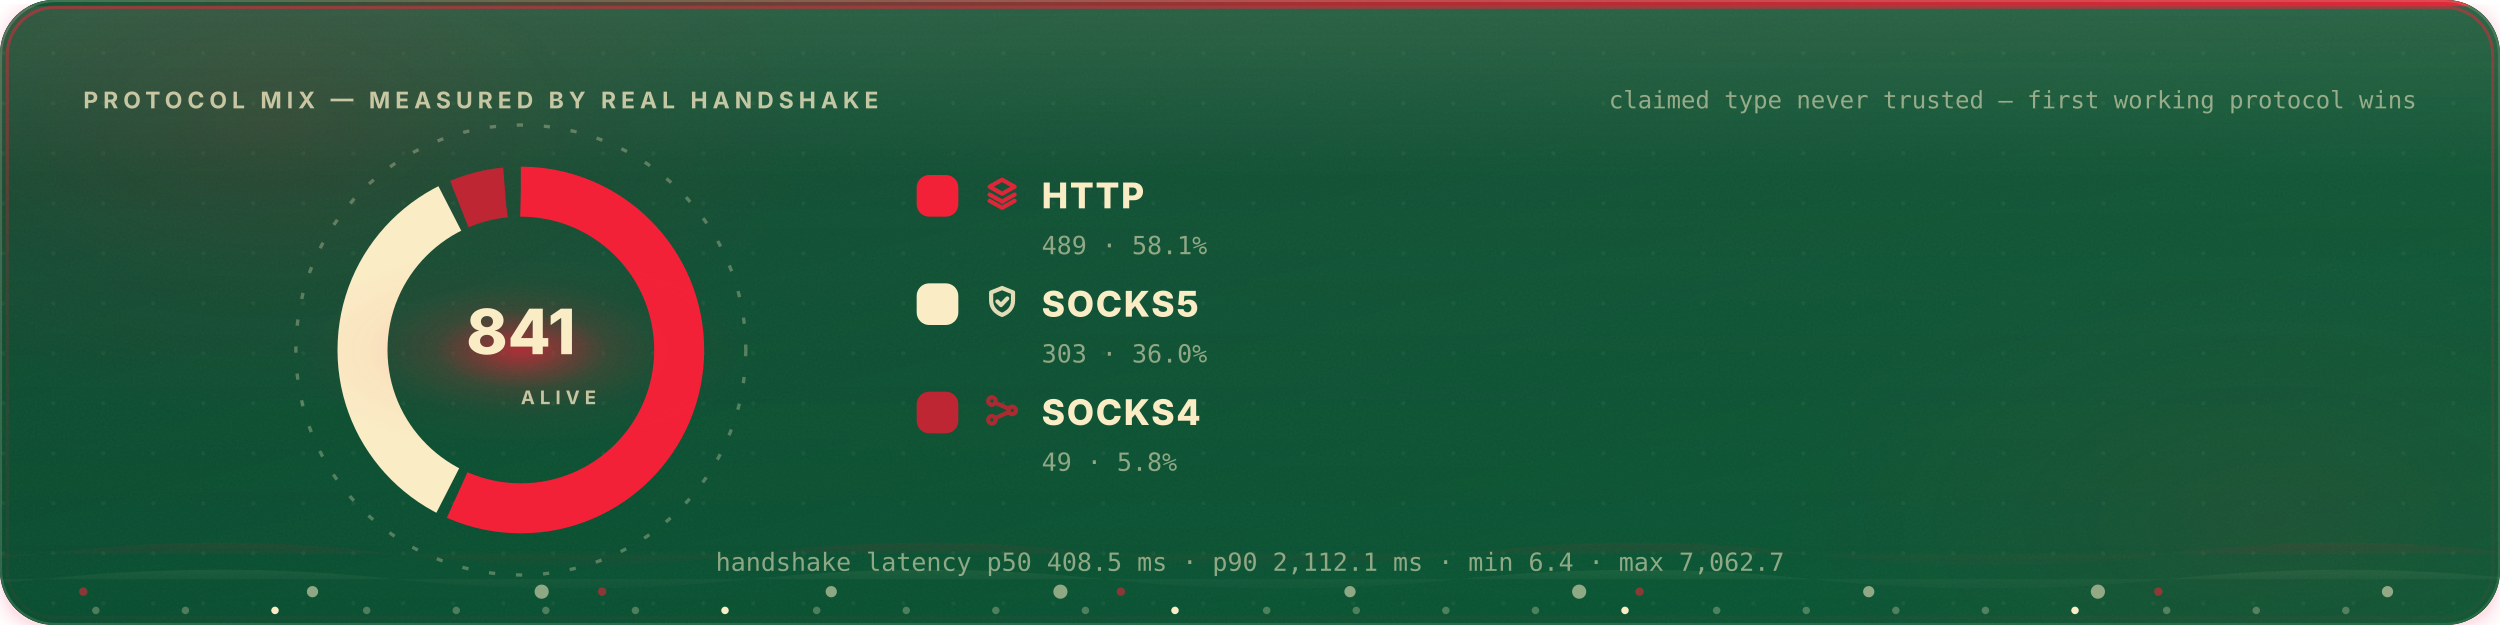
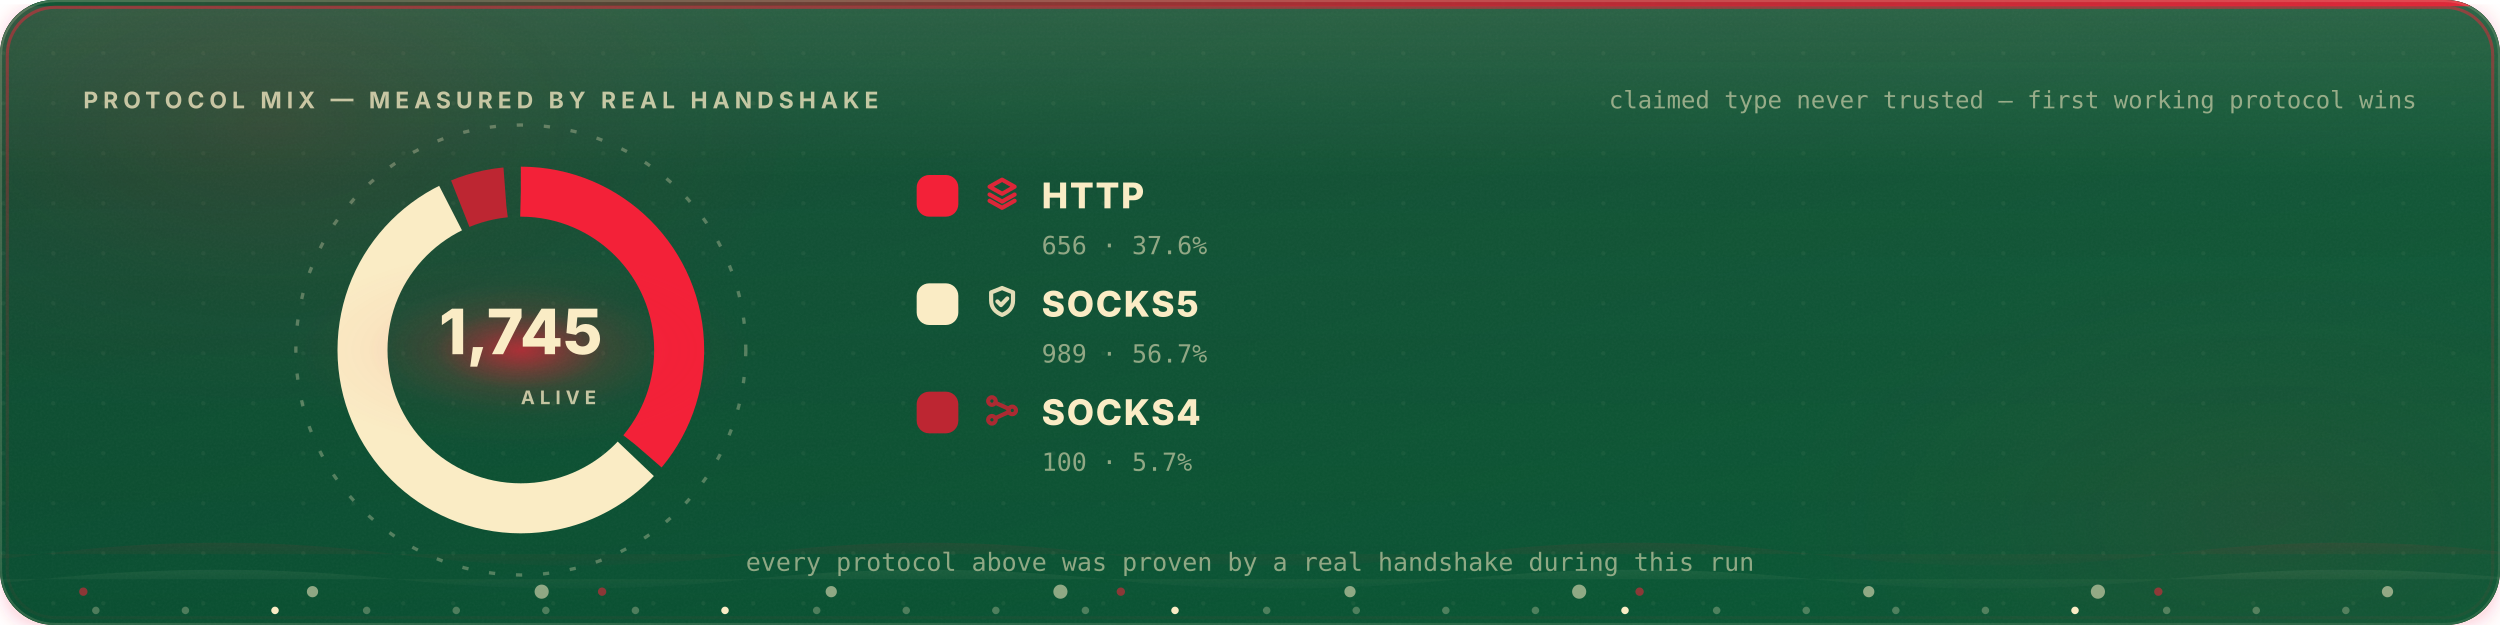
<svg xmlns="http://www.w3.org/2000/svg" width="1200" height="300" viewBox="0 0 1200 300" role="img">
  <defs>
    <linearGradient id="bg-dark" gradientUnits="objectBoundingBox" x1="0.0" y1="0.0" x2="1.0" y2="1.0">
      <stop offset="0" stop-color="#08442C" stop-opacity="1" />
      <stop offset="1" stop-color="#085834" stop-opacity="1" />
    </linearGradient>
    <linearGradient id="tint-dark" gradientUnits="objectBoundingBox" x1="0.0" y1="0.0" x2="0" y2="1">
      <stop offset="0" stop-color="#FAECC5" stop-opacity="0.05" />
      <stop offset="1" stop-color="#FAECC5" stop-opacity="0" />
    </linearGradient>
    <linearGradient id="inner-dark" gradientUnits="objectBoundingBox" x1="0.0" y1="0.0" x2="0" y2="1">
      <stop offset="0" stop-color="#FAECC5" stop-opacity="0.1" />
      <stop offset="0.28" stop-color="#FAECC5" stop-opacity="0" />
    </linearGradient>
    <linearGradient id="topbar-dark" gradientUnits="userSpaceOnUse" x1="0" y1="1.5" x2="1200" y2="1.5">
      <stop offset="0" stop-color="#085834" stop-opacity="0.9" />
      <stop offset="0.55" stop-color="#BD2632" stop-opacity="0.9" />
      <stop offset="1" stop-color="#F32138" stop-opacity="0.9" />
    </linearGradient>
    <linearGradient id="hero-dark" gradientUnits="objectBoundingBox" x1="0.0" y1="0.0" x2="0" y2="1">
      <stop offset="0" stop-color="#F32138" stop-opacity="1" />
      <stop offset="0.55" stop-color="#BD2632" stop-opacity="1" />
      <stop offset="1" stop-color="#FAECC5" stop-opacity="1" />
    </linearGradient>
    <linearGradient id="word-dark" gradientUnits="objectBoundingBox" x1="0" y1="0" x2="1" y2="0">
      <stop offset="0" stop-color="#FAECC5" stop-opacity="1" />
      <stop offset="0.6" stop-color="#F32138" stop-opacity="1" />
      <stop offset="1" stop-color="#BD2632" stop-opacity="1" />
    </linearGradient>
    <linearGradient id="ib-dark" gradientUnits="objectBoundingBox" x1="0.0" y1="0.0" x2="0" y2="1">
      <stop offset="0" stop-color="#F32138" stop-opacity="0.5" />
      <stop offset="0.45" stop-color="#F32138" stop-opacity="0.16" />
      <stop offset="1" stop-color="#F32138" stop-opacity="0.05" />
    </linearGradient>
    <linearGradient id="border-dark" gradientUnits="objectBoundingBox" x1="0.0" y1="0.0" x2="1.0" y2="1.0">
      <stop offset="0" stop-color="#FAECC5" stop-opacity="0.2" />
      <stop offset="1" stop-color="#FAECC5" stop-opacity="0.11" />
    </linearGradient>
    <linearGradient id="div-dark" gradientUnits="objectBoundingBox" x1="0.0" y1="0.0" x2="1" y2="0">
      <stop offset="0" stop-color="#FAECC5" stop-opacity="0.16" />
      <stop offset="1" stop-color="#FAECC5" stop-opacity="0.056" />
    </linearGradient>
    <radialGradient id="glow-dark" cx="0.5" cy="0.5" r="0.5">
      <stop offset="0" stop-color="#F32138" stop-opacity="0.55" />
      <stop offset="0.55" stop-color="#F32138" stop-opacity="0.18" />
      <stop offset="1" stop-color="#F32138" stop-opacity="0" />
    </radialGradient>
    <linearGradient id="shine-dark" gradientUnits="objectBoundingBox" x1="0.0" y1="0.0" x2="1" y2="0">
      <stop offset="0" stop-color="#FAECC5" stop-opacity="0" />
      <stop offset="0.5" stop-color="#FAECC5" stop-opacity="0.06" />
      <stop offset="1" stop-color="#FAECC5" stop-opacity="0" />
    </linearGradient>
    <linearGradient id="wavea-dark" gradientUnits="objectBoundingBox" x1="0.0" y1="0.0" x2="0" y2="1">
      <stop offset="0" stop-color="#F32138" stop-opacity="0.1" />
      <stop offset="1" stop-color="#F32138" stop-opacity="0.02" />
    </linearGradient>
    <linearGradient id="waveb-dark" gradientUnits="objectBoundingBox" x1="0.0" y1="0.0" x2="0" y2="1">
      <stop offset="0" stop-color="#FAECC5" stop-opacity="0.07" />
      <stop offset="1" stop-color="#FAECC5" stop-opacity="0.014" />
    </linearGradient>
    <pattern id="grid-dark" width="24" height="24" patternUnits="userSpaceOnUse">
      <circle cx="1.6" cy="1.6" r="1.05" fill="#FAECC5" />
    </pattern>
    <filter id="grain-dark" x="0" y="0" width="100%" height="100%">
      <feTurbulence type="fractalNoise" baseFrequency="0.9" numOctaves="2" stitchTiles="stitch" result="n" />
      <feColorMatrix in="n" type="saturate" values="0" result="m" />
      <feComposite in="m" in2="SourceGraphic" operator="in" />
    </filter>
    <filter id="shadow-dark" x="-15%" y="-15%" width="130%" height="140%">
      <feDropShadow dx="0" dy="10" stdDeviation="16" flood-color="#F32138" flood-opacity="0.20" />
      <feDropShadow dx="0" dy="2" stdDeviation="5" flood-color="#F32138" flood-opacity="0.25" />
    </filter>
    <clipPath id="clip-dark">
      <rect x="0" y="0" width="1200" height="300" rx="26" />
    </clipPath>
  </defs>
  <style>
      @keyframes fl-dark {
        0% { transform: translateY(0); opacity: 0; }
        12% { opacity: 0.85; }
        80% { opacity: 0.45; }
        100% { transform: translateY(-330px); opacity: 0; }
      }
      .pt-dark { animation: fl-dark 9s linear infinite; }

      @keyframes sw-dark {
        0%, 52% { transform: translateX(0) skewX(-20deg); }
        100% { transform: translateX(1900px) skewX(-20deg); }
      }
      .sweep-dark { animation: sw-dark 7.5s ease-in-out infinite; }

      @keyframes wvm-dark { to { transform: translateX(-170px); } }
      .wv-dark { animation: wvm-dark 9s ease-in-out infinite alternate; }
      .wv2-dark { animation-duration: 14s; }

      @keyframes sp-dark { to { transform: rotate(360deg); } }
      .spin-dark { transform-box: fill-box; transform-origin: center;
                  animation: sp-dark 8s linear infinite; }
      .rev-dark { animation-direction: reverse; }

      @keyframes bt-dark { 50% { transform: scale(1.12); } }
      .beat-dark { transform-box: fill-box; transform-origin: center;
                  animation: bt-dark 2.4s ease-in-out infinite; }

      @keyframes gw-dark { 50% { opacity: 0.55; } }
      .glowG-dark { animation: gw-dark 3.2s ease-in-out infinite; }

      @keyframes shn-dark {
        0%, 46% { transform: translateX(-540px); }
        100% { transform: translateX(1620px); }
      }
      .shn-dark { animation: shn-dark 5.5s ease-in-out infinite; }

      @keyframes bgl-dark { 0%, 100% { opacity: 0.35; } 12% { opacity: 1; } }
      .bgl-dark { animation: bgl-dark 2.2s ease-in-out infinite; }

      @keyframes dsh-dark { to { stroke-dashoffset: -36; } }
      .dash-dark { stroke-dasharray: 8 10; animation: dsh-dark 1.2s linear infinite; }

      @keyframes pk-dark {
        0% { transform: translateX(0); opacity: 0; }
        10% { opacity: 1; }
        88% { opacity: 1; }
        100% { transform: translateX(var(--d, 200px)); opacity: 0; }
      }
      .pk-dark { animation: pk-dark 2.6s linear infinite; }

      @keyframes pkv-dark {
        0% { transform: translateY(0); opacity: 0; }
        10% { opacity: 1; }
        88% { opacity: 1; }
        100% { transform: translateY(var(--dy, 40px)); opacity: 0; }
      }
      .pkv-dark { animation: pkv-dark 2.6s linear infinite; }

      @keyframes pls-dark {
        0% { transform: scale(0.55); opacity: 0.85; }
        100% { transform: scale(2.4); opacity: 0; }
      }
      .pls-dark { transform-box: fill-box; transform-origin: center;
                 animation: pls-dark 2.4s ease-out infinite; }

      @keyframes flt-dark { 50% { transform: translateY(-6px); } }
      .flt-dark { animation: flt-dark 6s ease-in-out infinite; }

      @keyframes grw-dark { from { transform: scaleX(0); } }
      .grow-dark { transform-box: fill-box; transform-origin: left center;
                  animation: grw-dark 1.5s 0.2s ease-out both; }

      @media (prefers-reduced-motion: reduce) {
        .pt-dark,.sweep-dark,.wv-dark,.spin-dark,.rev-dark,.beat-dark,.glowG-dark,.shn-dark,.bgl-dark,.dash-dark,.pk-dark,.pkv-dark,.pls-dark,.flt-dark,.grow-dark { animation: none; }
      }
    </style>
  <g filter="url(#shadow-dark)">
    <rect width="1200" height="300" rx="26" fill="#08442C" />
  </g>
  <g clip-path="url(#clip-dark)">
    <rect width="1200" height="300" fill="url(#bg-dark)" />
    <rect width="1200" height="300" fill="url(#tint-dark)" />
    <rect width="1200" height="300" fill="url(#inner-dark)" />
    <rect width="1200" height="300" fill="url(#grid-dark)" opacity="0.05" />
    <rect width="1200" height="300" fill="#FAECC5" filter="url(#grain-dark)" opacity="0.045" />
    <ellipse cx="130" cy="60" rx="260" ry="140" fill="url(#glow-dark)" opacity="0.22" />
    <ellipse cx="1090" cy="250" rx="240" ry="130" fill="url(#glow-dark)" opacity="0.14" />
    <path class="wv-dark" d="M -320 266 q 85.0 -11 170 0 q 85.0 11 170 0 q 85.0 -11 170 0 q 85.0 11 170 0 q 85.0 -11 170 0 q 85.0 11 170 0 q 85.0 -11 170 0 q 85.0 11 170 0 q 85.0 -11 170 0 q 85.0 11 170 0 q 85.0 -11 170 0 q 85.0 11 170 0 q 85.0 -11 170 0" fill="url(#wavea-dark)" opacity="0.8" />
    <path class="wv-dark wv2-dark" d="M -320 278 q 85.0 -9 170 0 q 85.0 9 170 0 q 85.0 -9 170 0 q 85.0 9 170 0 q 85.0 -9 170 0 q 85.0 9 170 0 q 85.0 -9 170 0 q 85.0 9 170 0 q 85.0 -9 170 0 q 85.0 9 170 0 q 85.0 -9 170 0 q 85.0 9 170 0 q 85.0 -9 170 0" fill="url(#waveb-dark)" opacity="0.9" />
    <rect width="1200" height="3" fill="url(#topbar-dark)" />
    <g class="sweep-dark">
      <rect x="-320" y="-60" width="230" height="420" fill="url(#shine-dark)" opacity="0.75" />
    </g>
    <circle class="pt-dark" cx="40" cy="284" r="2.0" fill="#F32138" opacity="0.55" style="animation-duration:8.0s;animation-delay:-0.0s" />
    <circle class="pt-dark" cx="150" cy="284" r="2.7" fill="#FAECC5" opacity="0.55" style="animation-duration:9.7s;animation-delay:-0.9s" />
    <circle class="pt-dark" cx="260" cy="284" r="3.4" fill="#FAECC5" opacity="0.55" style="animation-duration:11.4s;animation-delay:-1.8s" />
    <circle class="pt-dark" cx="289" cy="284" r="2.0" fill="#F32138" opacity="0.55" style="animation-duration:13.1s;animation-delay:-2.7s" />
    <circle class="pt-dark" cx="399" cy="284" r="2.7" fill="#FAECC5" opacity="0.55" style="animation-duration:8.0s;animation-delay:-3.6s" />
    <circle class="pt-dark" cx="509" cy="284" r="3.4" fill="#FAECC5" opacity="0.55" style="animation-duration:9.7s;animation-delay:-4.5s" />
    <circle class="pt-dark" cx="538" cy="284" r="2.0" fill="#F32138" opacity="0.55" style="animation-duration:11.4s;animation-delay:-5.4s" />
    <circle class="pt-dark" cx="648" cy="284" r="2.7" fill="#FAECC5" opacity="0.55" style="animation-duration:13.1s;animation-delay:-6.3s" />
    <circle class="pt-dark" cx="758" cy="284" r="3.4" fill="#FAECC5" opacity="0.55" style="animation-duration:8.0s;animation-delay:-7.2s" />
    <circle class="pt-dark" cx="787" cy="284" r="2.0" fill="#F32138" opacity="0.55" style="animation-duration:9.7s;animation-delay:-8.1s" />
    <circle class="pt-dark" cx="897" cy="284" r="2.7" fill="#FAECC5" opacity="0.55" style="animation-duration:11.4s;animation-delay:-9.0s" />
    <circle class="pt-dark" cx="1007" cy="284" r="3.4" fill="#FAECC5" opacity="0.55" style="animation-duration:13.1s;animation-delay:-9.9s" />
    <circle class="pt-dark" cx="1036" cy="284" r="2.0" fill="#F32138" opacity="0.55" style="animation-duration:8.0s;animation-delay:-2.8s" />
    <circle class="pt-dark" cx="1146" cy="284" r="2.7" fill="#FAECC5" opacity="0.55" style="animation-duration:9.7s;animation-delay:-2.0s" />
    <circle cx="46" cy="293" r="1.8" fill="#FAECC5" opacity="0.28" />
    <circle cx="89" cy="293" r="1.8" fill="#FAECC5" opacity="0.28" />
    <circle class="bgl-dark" cx="132" cy="293" r="1.8" fill="#FAECC5" style="animation-delay:-0.46s" />
    <circle cx="176" cy="293" r="1.8" fill="#FAECC5" opacity="0.28" />
    <circle cx="219" cy="293" r="1.8" fill="#FAECC5" opacity="0.28" />
    <circle cx="262" cy="293" r="1.8" fill="#FAECC5" opacity="0.28" />
    <circle cx="305" cy="293" r="1.8" fill="#FAECC5" opacity="0.28" />
    <circle class="bgl-dark" cx="348" cy="293" r="1.8" fill="#FAECC5" style="animation-delay:-1.61s" />
    <circle cx="392" cy="293" r="1.8" fill="#FAECC5" opacity="0.28" />
    <circle cx="435" cy="293" r="1.8" fill="#FAECC5" opacity="0.28" />
    <circle cx="478" cy="293" r="1.8" fill="#FAECC5" opacity="0.28" />
    <circle cx="521" cy="293" r="1.8" fill="#FAECC5" opacity="0.28" />
    <circle class="bgl-dark" cx="564" cy="293" r="1.8" fill="#FAECC5" style="animation-delay:-2.76s" />
    <circle cx="608" cy="293" r="1.8" fill="#FAECC5" opacity="0.28" />
    <circle cx="651" cy="293" r="1.8" fill="#FAECC5" opacity="0.28" />
    <circle cx="694" cy="293" r="1.8" fill="#FAECC5" opacity="0.28" />
    <circle cx="737" cy="293" r="1.8" fill="#FAECC5" opacity="0.28" />
    <circle class="bgl-dark" cx="780" cy="293" r="1.8" fill="#FAECC5" style="animation-delay:-3.91s" />
    <circle cx="824" cy="293" r="1.8" fill="#FAECC5" opacity="0.28" />
    <circle cx="867" cy="293" r="1.8" fill="#FAECC5" opacity="0.28" />
    <circle cx="910" cy="293" r="1.8" fill="#FAECC5" opacity="0.28" />
    <circle cx="953" cy="293" r="1.8" fill="#FAECC5" opacity="0.28" />
    <circle class="bgl-dark" cx="996" cy="293" r="1.8" fill="#FAECC5" style="animation-delay:-5.06s" />
    <circle cx="1040" cy="293" r="1.8" fill="#FAECC5" opacity="0.28" />
    <circle cx="1083" cy="293" r="1.8" fill="#FAECC5" opacity="0.28" />
    <circle cx="1126" cy="293" r="1.8" fill="#FAECC5" opacity="0.28" />
  </g>
  <rect x="3.5" y="3.5" width="1193" height="293" rx="23" fill="none" stroke="url(#ib-dark)" stroke-width="1.5" />
  <rect x="0.5" y="0.5" width="1199" height="299" rx="26" fill="none" stroke="url(#border-dark)" stroke-width="1" />
  <text x="40" y="52" font-family="Space Grotesk, Inter, system-ui, -apple-system, Segoe UI, sans-serif" font-size="11" font-weight="700" fill="#FAECC5" text-anchor="start" letter-spacing="2.4" opacity="0.75">PROTOCOL MIX — MEASURED BY REAL HANDSHAKE</text>
  <text x="1160" y="52" font-family="IBM Plex Mono, ui-monospace, SFMono-Regular, Menlo, monospace" font-size="11.5" font-weight="500" fill="#FAECC5" text-anchor="end" opacity="0.55">claimed type never trusted — first working protocol wins</text>
-   <circle cx="250" cy="168" r="76" fill="none" stroke="#F32138" stroke-width="24" stroke-dasharray="272.7 209.9" stroke-dashoffset="2.5" transform="rotate(-90 250 168)" />
-   <circle cx="250" cy="168" r="76" fill="none" stroke="#FAECC5" stroke-width="24" stroke-dasharray="167.0 315.5" stroke-dashoffset="-275.2" transform="rotate(-90 250 168)" />
-   <circle cx="250" cy="168" r="76" fill="none" stroke="#BD2632" stroke-width="24" stroke-dasharray="22.8 459.7" stroke-dashoffset="-447.2" transform="rotate(-90 250 168)" />
+   <circle cx="250" cy="168" r="76" fill="none" stroke="#F32138" stroke-width="24" stroke-dasharray="174.5 308.0" stroke-dashoffset="2.5" transform="rotate(-90 250 168)" />
+   <circle cx="250" cy="168" r="76" fill="none" stroke="#FAECC5" stroke-width="24" stroke-dasharray="265.6 216.9" stroke-dashoffset="-177.0" transform="rotate(-90 250 168)" />
+   <circle cx="250" cy="168" r="76" fill="none" stroke="#BD2632" stroke-width="24" stroke-dasharray="22.4 460.2" stroke-dashoffset="-447.7" transform="rotate(-90 250 168)" />
  <circle class="spin-dark" cx="250" cy="168" r="108" fill="none" stroke="#FAECC5" stroke-opacity="0.30" stroke-width="1.6" stroke-dasharray="3 10" />
  <g class="glowG-dark">
    <ellipse cx="250" cy="168" rx="110" ry="48" fill="url(#glow-dark)" opacity="0.28" />
    <ellipse cx="250" cy="168" rx="72" ry="32" fill="url(#glow-dark)" opacity="0.5" />
    <ellipse cx="250" cy="168" rx="42" ry="19" fill="url(#glow-dark)" opacity="0.85" />
  </g>
-   <text class="beat-dark" x="250" y="170" font-family="Space Grotesk, Inter, system-ui, -apple-system, Segoe UI, sans-serif" font-size="30" font-weight="800" fill="#FAECC5" text-anchor="middle">841</text>
+   <text class="beat-dark" x="250" y="170" font-family="Space Grotesk, Inter, system-ui, -apple-system, Segoe UI, sans-serif" font-size="30" font-weight="800" fill="#FAECC5" text-anchor="middle">1,745</text>
  <text x="250" y="194" font-family="Space Grotesk, Inter, system-ui, -apple-system, Segoe UI, sans-serif" font-size="9" font-weight="700" fill="#FAECC5" text-anchor="start" letter-spacing="2.4" opacity="0.75">ALIVE</text>
  <rect x="440" y="84" width="20" height="20" rx="6" fill="#F32138" />
  <g transform="translate(472.0,84.0) scale(0.75)" fill="none" stroke="#F32138" stroke-width="2.67" stroke-linecap="round" stroke-linejoin="round" opacity="0.9">
    <path d="M12 3 L20 7.5 L12 12 L4 7.5 Z" />
    <path d="M4 12.5 L12 17 L20 12.5" />
    <path d="M4 16.5 L12 21 L20 16.5" />
  </g>
  <text x="500" y="100" font-family="Space Grotesk, Inter, system-ui, -apple-system, Segoe UI, sans-serif" font-size="17" font-weight="800" fill="#FAECC5" text-anchor="start" letter-spacing="0.8">HTTP</text>
-   <text x="500" y="122" font-family="IBM Plex Mono, ui-monospace, SFMono-Regular, Menlo, monospace" font-size="12" font-weight="500" fill="#FAECC5" text-anchor="start" opacity="0.55">489 · 58.1%</text>
+   <text x="500" y="122" font-family="IBM Plex Mono, ui-monospace, SFMono-Regular, Menlo, monospace" font-size="12" font-weight="500" fill="#FAECC5" text-anchor="start" opacity="0.55">656 · 37.6%</text>
  <rect x="440" y="136" width="20" height="20" rx="6" fill="#FAECC5" />
  <g transform="translate(472.0,136.0) scale(0.75)" fill="none" stroke="#FAECC5" stroke-width="2.67" stroke-linecap="round" stroke-linejoin="round" opacity="0.9">
    <path d="M12 3 L19 5.8 V11 C19 15.6 16.1 18.6 12 20.2 C7.9 18.6 5 15.6 5 11 V5.8 Z" />
    <path d="M9 11.6 L11.3 13.9 L15.3 9.7" />
  </g>
  <text x="500" y="152" font-family="Space Grotesk, Inter, system-ui, -apple-system, Segoe UI, sans-serif" font-size="17" font-weight="800" fill="#FAECC5" text-anchor="start" letter-spacing="0.8">SOCKS5</text>
-   <text x="500" y="174" font-family="IBM Plex Mono, ui-monospace, SFMono-Regular, Menlo, monospace" font-size="12" font-weight="500" fill="#FAECC5" text-anchor="start" opacity="0.55">303 · 36.0%</text>
+   <text x="500" y="174" font-family="IBM Plex Mono, ui-monospace, SFMono-Regular, Menlo, monospace" font-size="12" font-weight="500" fill="#FAECC5" text-anchor="start" opacity="0.55">989 · 56.7%</text>
  <rect x="440" y="188" width="20" height="20" rx="6" fill="#BD2632" />
  <g transform="translate(472.0,188.0) scale(0.75)" fill="none" stroke="#BD2632" stroke-width="2.67" stroke-linecap="round" stroke-linejoin="round" opacity="0.9">
    <circle cx="5.5" cy="6" r="2.4" />
    <circle cx="5.5" cy="18" r="2.4" />
    <circle cx="18.5" cy="12" r="2.4" />
    <path d="M7.7 7.1 L16.3 11 M7.7 16.9 L16.3 13" />
  </g>
  <text x="500" y="204" font-family="Space Grotesk, Inter, system-ui, -apple-system, Segoe UI, sans-serif" font-size="17" font-weight="800" fill="#FAECC5" text-anchor="start" letter-spacing="0.8">SOCKS4</text>
-   <text x="500" y="226" font-family="IBM Plex Mono, ui-monospace, SFMono-Regular, Menlo, monospace" font-size="12" font-weight="500" fill="#FAECC5" text-anchor="start" opacity="0.55">49 · 5.8%</text>
-   <text x="600" y="274" font-family="IBM Plex Mono, ui-monospace, SFMono-Regular, Menlo, monospace" font-size="12" font-weight="500" fill="#FAECC5" text-anchor="middle" opacity="0.55">handshake latency p50 408.5 ms · p90 2,112.1 ms · min 6.4 · max 7,062.7</text>
+   <text x="500" y="226" font-family="IBM Plex Mono, ui-monospace, SFMono-Regular, Menlo, monospace" font-size="12" font-weight="500" fill="#FAECC5" text-anchor="start" opacity="0.55">100 · 5.7%</text>
+   <text x="600" y="274" font-family="IBM Plex Mono, ui-monospace, SFMono-Regular, Menlo, monospace" font-size="12" font-weight="500" fill="#FAECC5" text-anchor="middle" opacity="0.55">every protocol above was proven by a real handshake during this run</text>
</svg>
